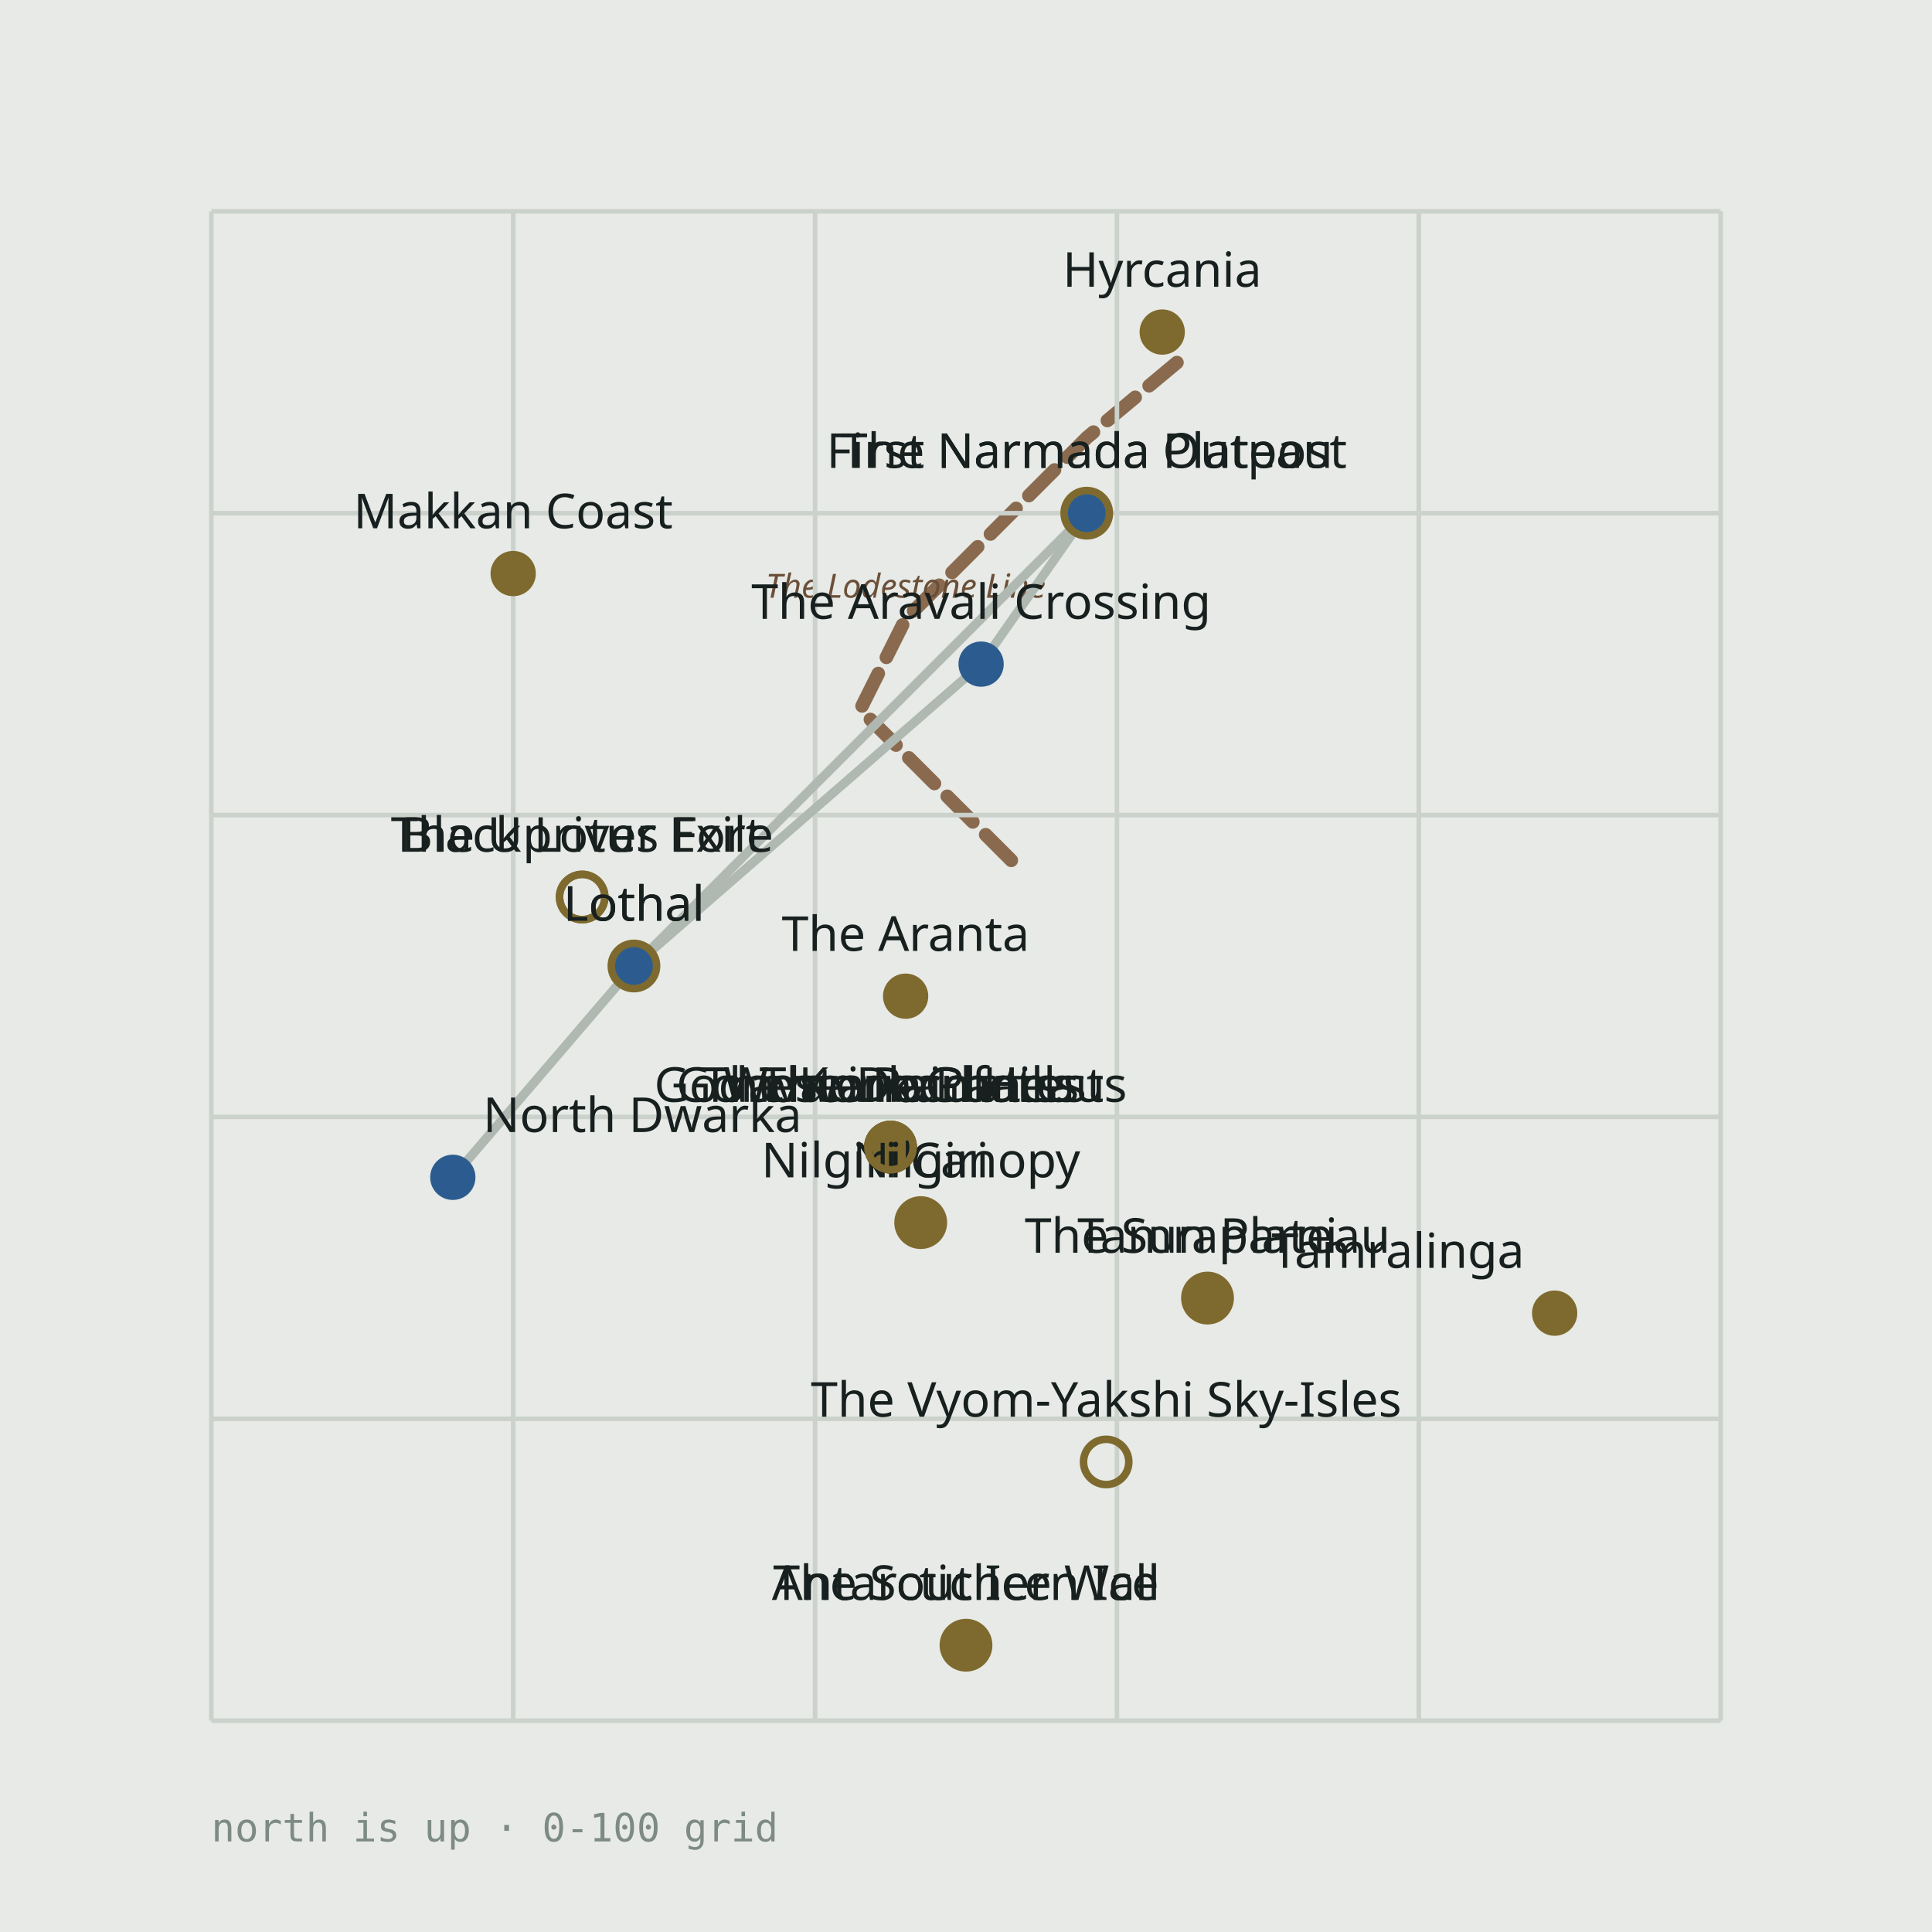
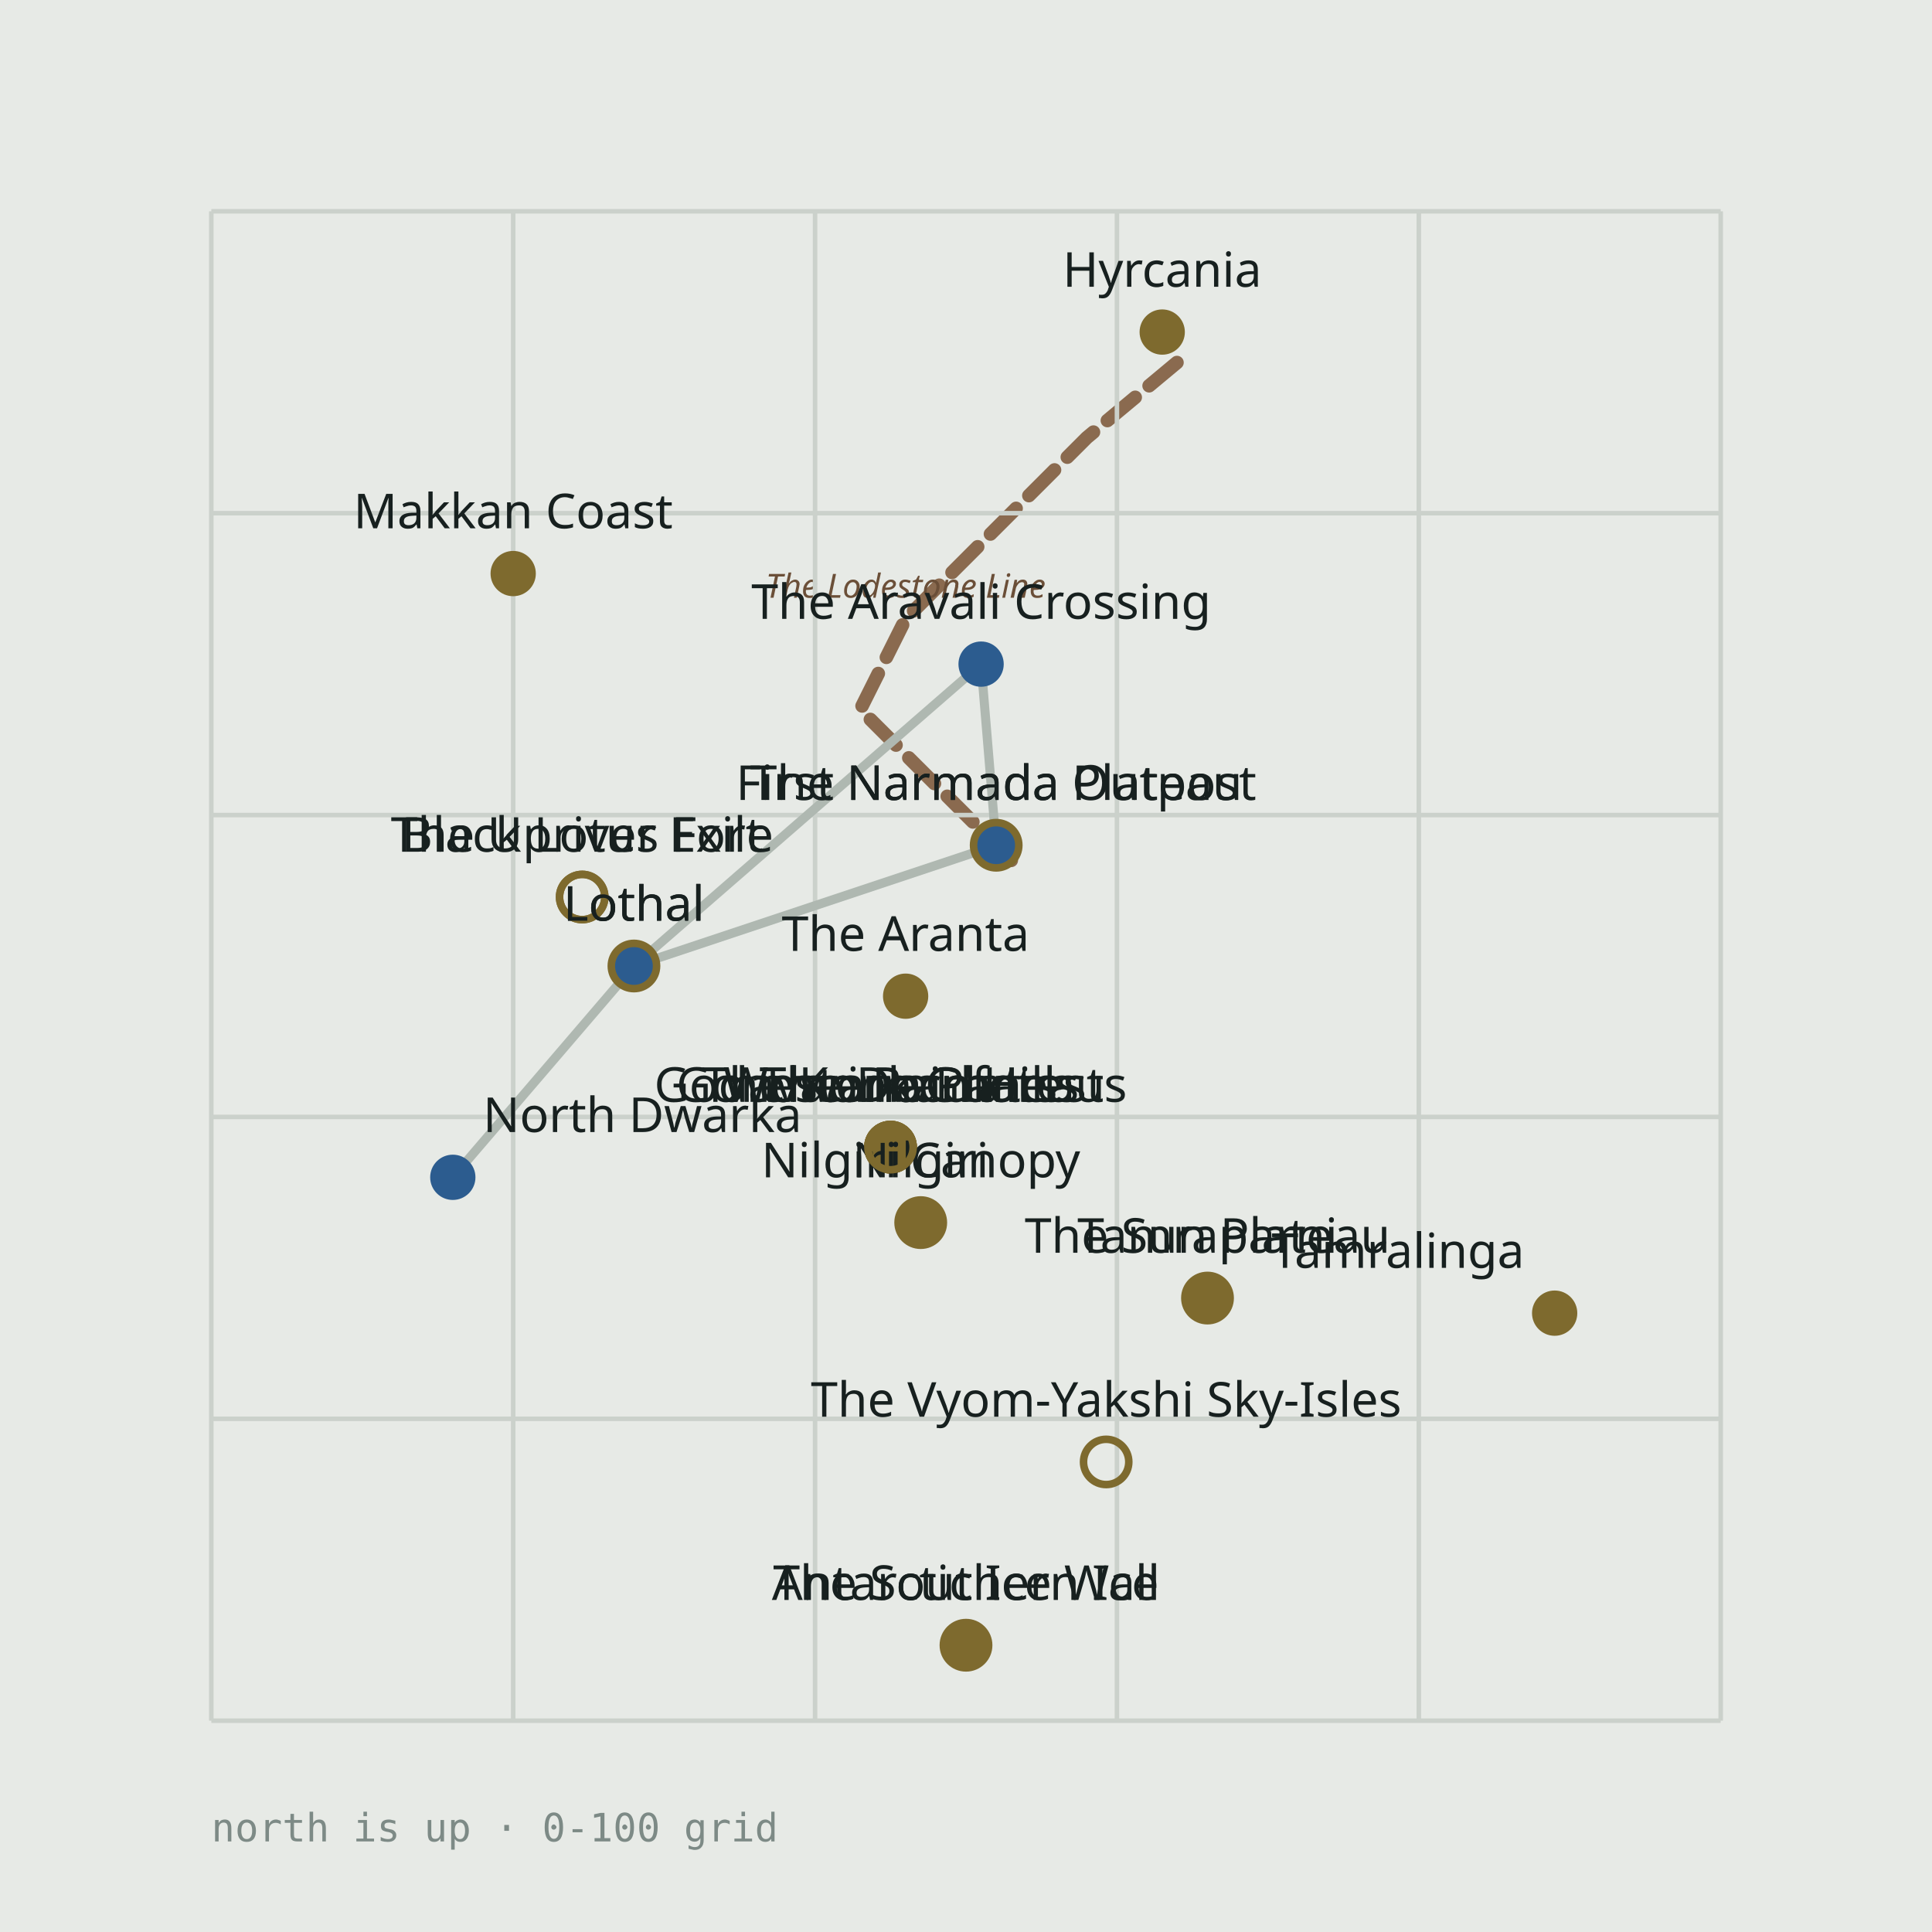
<svg xmlns="http://www.w3.org/2000/svg" viewBox="-14 -14 128 128" width="720" role="img" aria-label="Map of Post-Cataclysmic Era (The Great Shattering)">
  <style>
  .bg{fill:#E7EAE6}.grid{stroke:#CBD1CB;stroke-width:.3}.edge{stroke:#AFB8B1;stroke-width:.6}
  .dot{fill:#2C5C8F}.dot-place{fill:#7E6A2E}
  .dot-within{fill:none;stroke:#7E6A2E;stroke-width:.5}
  .lbl{fill:#17201F;font:3.2px Archivo,sans-serif}
  .cap{fill:#7D8A86;font:2.6px 'JetBrains Mono',monospace}
  .sea{fill:#93B4CB} .land{fill:#C8CBA8}
  polygon{stroke:#7E8A76;stroke-width:.25}
  .rgn{fill:#39402F;font:2.7px Archivo,sans-serif;font-style:italic;opacity:.9}
  .course{fill:none;stroke:#5B87A8;stroke-width:.8;stroke-linejoin:round;stroke-linecap:round}
  .route{fill:none;stroke:#8A6A4F;stroke-width:.9;stroke-dasharray:2.4 1.2;stroke-linejoin:round;stroke-linecap:round}
  .route-lbl{fill:#6B4F38;font:2.2px Archivo,sans-serif;font-style:italic}
  .course-lbl{fill:#2F5470;font:2.2px Archivo,sans-serif;font-style:italic}
  .t-desert{fill:#D9C89A}.t-plains{fill:#A8BE84}.t-forest{fill:#7EA46E}.t-wetland{fill:#8FAD9E}.t-hills{fill:#B3B183}.t-mountains{fill:#A9A79C}.t-river{fill:#8FB3C4}.t-coast{fill:#D8CBA0}.t-sea{fill:#7FA6C0}.t-lava_field{fill:#C4735A}
  @media(prefers-color-scheme:dark){
   .bg{fill:#121817}.grid{stroke:#28322F}.edge{stroke:#3E4C4E}
   .dot{fill:#74A8DA}.dot-place{fill:#CBAE6A}.dot-within{fill:none;stroke:#CBAE6A}   .lbl{fill:#E2E7E3}.cap{fill:#78857F}
   .sea{fill:#18242E} .land{fill:#2A3026}
   polygon{stroke:#3A4436} .rgn{fill:#9FB09A}
   .course{stroke:#6E9CBD} .course-lbl{fill:#9DBDD4}
   .route{stroke:#B08D6B} .route-lbl{fill:#C7A181}
   .t-desert{fill:#3B3524}.t-plains{fill:#2A3520}.t-forest{fill:#20301E}.t-wetland{fill:#1E2E2A}.t-hills{fill:#302E20}.t-mountains{fill:#2C2B26}.t-river{fill:#1D2E36}.t-coast{fill:#393322}.t-sea{fill:#1B2C36}.t-lava_field{fill:#3A1C15}
  }
</style>
  <rect class="bg" x="-14" y="-14" width="128" height="128" />
  <polyline class="route" points="53,43 48,38 43,33 46,27 52,21 58,15 64,10" />
  <text class="route-lbl" x="46.0" y="25.6" text-anchor="middle">The Lodestone Line</text>
  <line class="grid" x1="0" y1="0" x2="0" y2="100" />
  <line class="grid" x1="0" y1="0" x2="100" y2="0" />
  <line class="grid" x1="20" y1="0" x2="20" y2="100" />
  <line class="grid" x1="0" y1="20" x2="100" y2="20" />
  <line class="grid" x1="40" y1="0" x2="40" y2="100" />
  <line class="grid" x1="0" y1="40" x2="100" y2="40" />
  <line class="grid" x1="60" y1="0" x2="60" y2="100" />
  <line class="grid" x1="0" y1="60" x2="100" y2="60" />
  <line class="grid" x1="80" y1="0" x2="80" y2="100" />
  <line class="grid" x1="0" y1="80" x2="100" y2="80" />
  <line class="grid" x1="100" y1="0" x2="100" y2="100" />
  <line class="grid" x1="0" y1="100" x2="100" y2="100" />
  <line class="edge" x1="51" y1="30" x2="28" y2="50" />
-   <line class="edge" x1="51" y1="30" x2="58" y2="20" />
+   <line class="edge" x1="51" y1="30" x2="52" y2="42" />
  <line class="edge" x1="16" y1="64" x2="28" y2="50" />
-   <line class="edge" x1="28" y1="50" x2="58" y2="20" />
+   <line class="edge" x1="28" y1="50" x2="52" y2="42" />
  <circle class="dot" cx="51" cy="30" r="1.5" />
  <text class="lbl" x="51" y="27" text-anchor="middle">The Aravali Crossing</text>
  <circle class="dot" cx="16" cy="64" r="1.5" />
  <text class="lbl" x="18" y="61" text-anchor="start">North Dwarka</text>
  <circle class="dot" cx="28" cy="50" r="1.5" />
  <text class="lbl" x="28" y="47" text-anchor="middle">Lothal</text>
-   <circle class="dot" cx="58" cy="20" r="1.5" />
-   <text class="lbl" x="58" y="17" text-anchor="middle">The Narmada Plateau</text>
+   <circle class="dot" cx="52" cy="42" r="1.5" />
+   <text class="lbl" x="52" y="39" text-anchor="middle">The Narmada Plateau</text>
  <circle class="dot-place dot-within" cx="50" cy="95" r="1.5" />
  <text class="lbl" x="50" y="92" text-anchor="middle">Antarctic Ice Wall</text>
  <circle class="dot-place" cx="46" cy="52" r="1.5" />
  <text class="lbl" x="46" y="49" text-anchor="middle">The Aranta</text>
  <circle class="dot-place dot-within" cx="24.571" cy="45.429" r="1.5" />
  <text class="lbl" x="24.571" y="42.429" text-anchor="middle">Black Lotus Fort</text>
  <circle class="dot-place" cx="45" cy="62" r="1.5" />
  <text class="lbl" x="45" y="59" text-anchor="middle">The Deccan</text>
  <circle class="dot-place dot-within" cx="45" cy="62" r="1.5" />
  <text class="lbl" x="45" y="59" text-anchor="middle">Godavari Rainforests</text>
  <circle class="dot-place dot-within" cx="45" cy="62" r="1.5" />
  <text class="lbl" x="45" y="59" text-anchor="middle">Gondwana Plateau</text>
  <circle class="dot-place" cx="63" cy="8" r="1.5" />
  <text class="lbl" x="63" y="5" text-anchor="middle">Hyrcania</text>
  <circle class="dot-place dot-within" cx="45" cy="62" r="1.5" />
  <text class="lbl" x="45" y="59" text-anchor="middle">The Konkan Hills</text>
  <circle class="dot-place" cx="20" cy="24" r="1.5" />
  <text class="lbl" x="20" y="21" text-anchor="middle">Makkan Coast</text>
-   <circle class="dot-place dot-within" cx="58" cy="20" r="1.5" />
-   <text class="lbl" x="58" y="17" text-anchor="middle">First Narmada Outpost</text>
+   <circle class="dot-place dot-within" cx="52" cy="42" r="1.5" />
+   <text class="lbl" x="52" y="39" text-anchor="middle">First Narmada Outpost</text>
  <circle class="dot-place" cx="47" cy="67" r="1.5" />
  <text class="lbl" x="47" y="64" text-anchor="middle">Nilgiri</text>
  <circle class="dot-place dot-within" cx="47" cy="67" r="1.5" />
  <text class="lbl" x="47" y="64" text-anchor="middle">Nilgiri Canopy</text>
  <circle class="dot-place dot-within" cx="59.286" cy="82.857" r="1.5" />
  <text class="lbl" x="59.286" y="79.857" text-anchor="middle">The Vyom-Yakshi Sky-Isles</text>
  <circle class="dot-place" cx="50" cy="95" r="1.5" />
  <text class="lbl" x="50" y="92" text-anchor="middle">The Southern Ice</text>
  <circle class="dot-place dot-within" cx="66" cy="72" r="1.5" />
  <text class="lbl" x="66" y="69" text-anchor="middle">The Sun Plateau</text>
  <circle class="dot-place" cx="89" cy="73" r="1.5" />
  <text class="lbl" x="87" y="70" text-anchor="end">Tamralinga</text>
  <circle class="dot-place" cx="66" cy="72" r="1.5" />
  <text class="lbl" x="66" y="69" text-anchor="middle">Tamraparni</text>
  <circle class="dot-place dot-within" cx="24.571" cy="45.429" r="1.5" />
  <text class="lbl" x="24.571" y="42.429" text-anchor="middle">The Upriver Exile</text>
  <circle class="dot-place dot-within" cx="45" cy="62" r="1.5" />
  <text class="lbl" x="45" y="59" text-anchor="middle">Western Ghats</text>
  <circle class="dot-place dot-within" cx="28" cy="50" r="1.5" />
  <text class="lbl" x="28" y="47" text-anchor="middle">Lothal</text>
  <text class="cap" x="0" y="108">north is up · 0-100 grid</text>
</svg>
